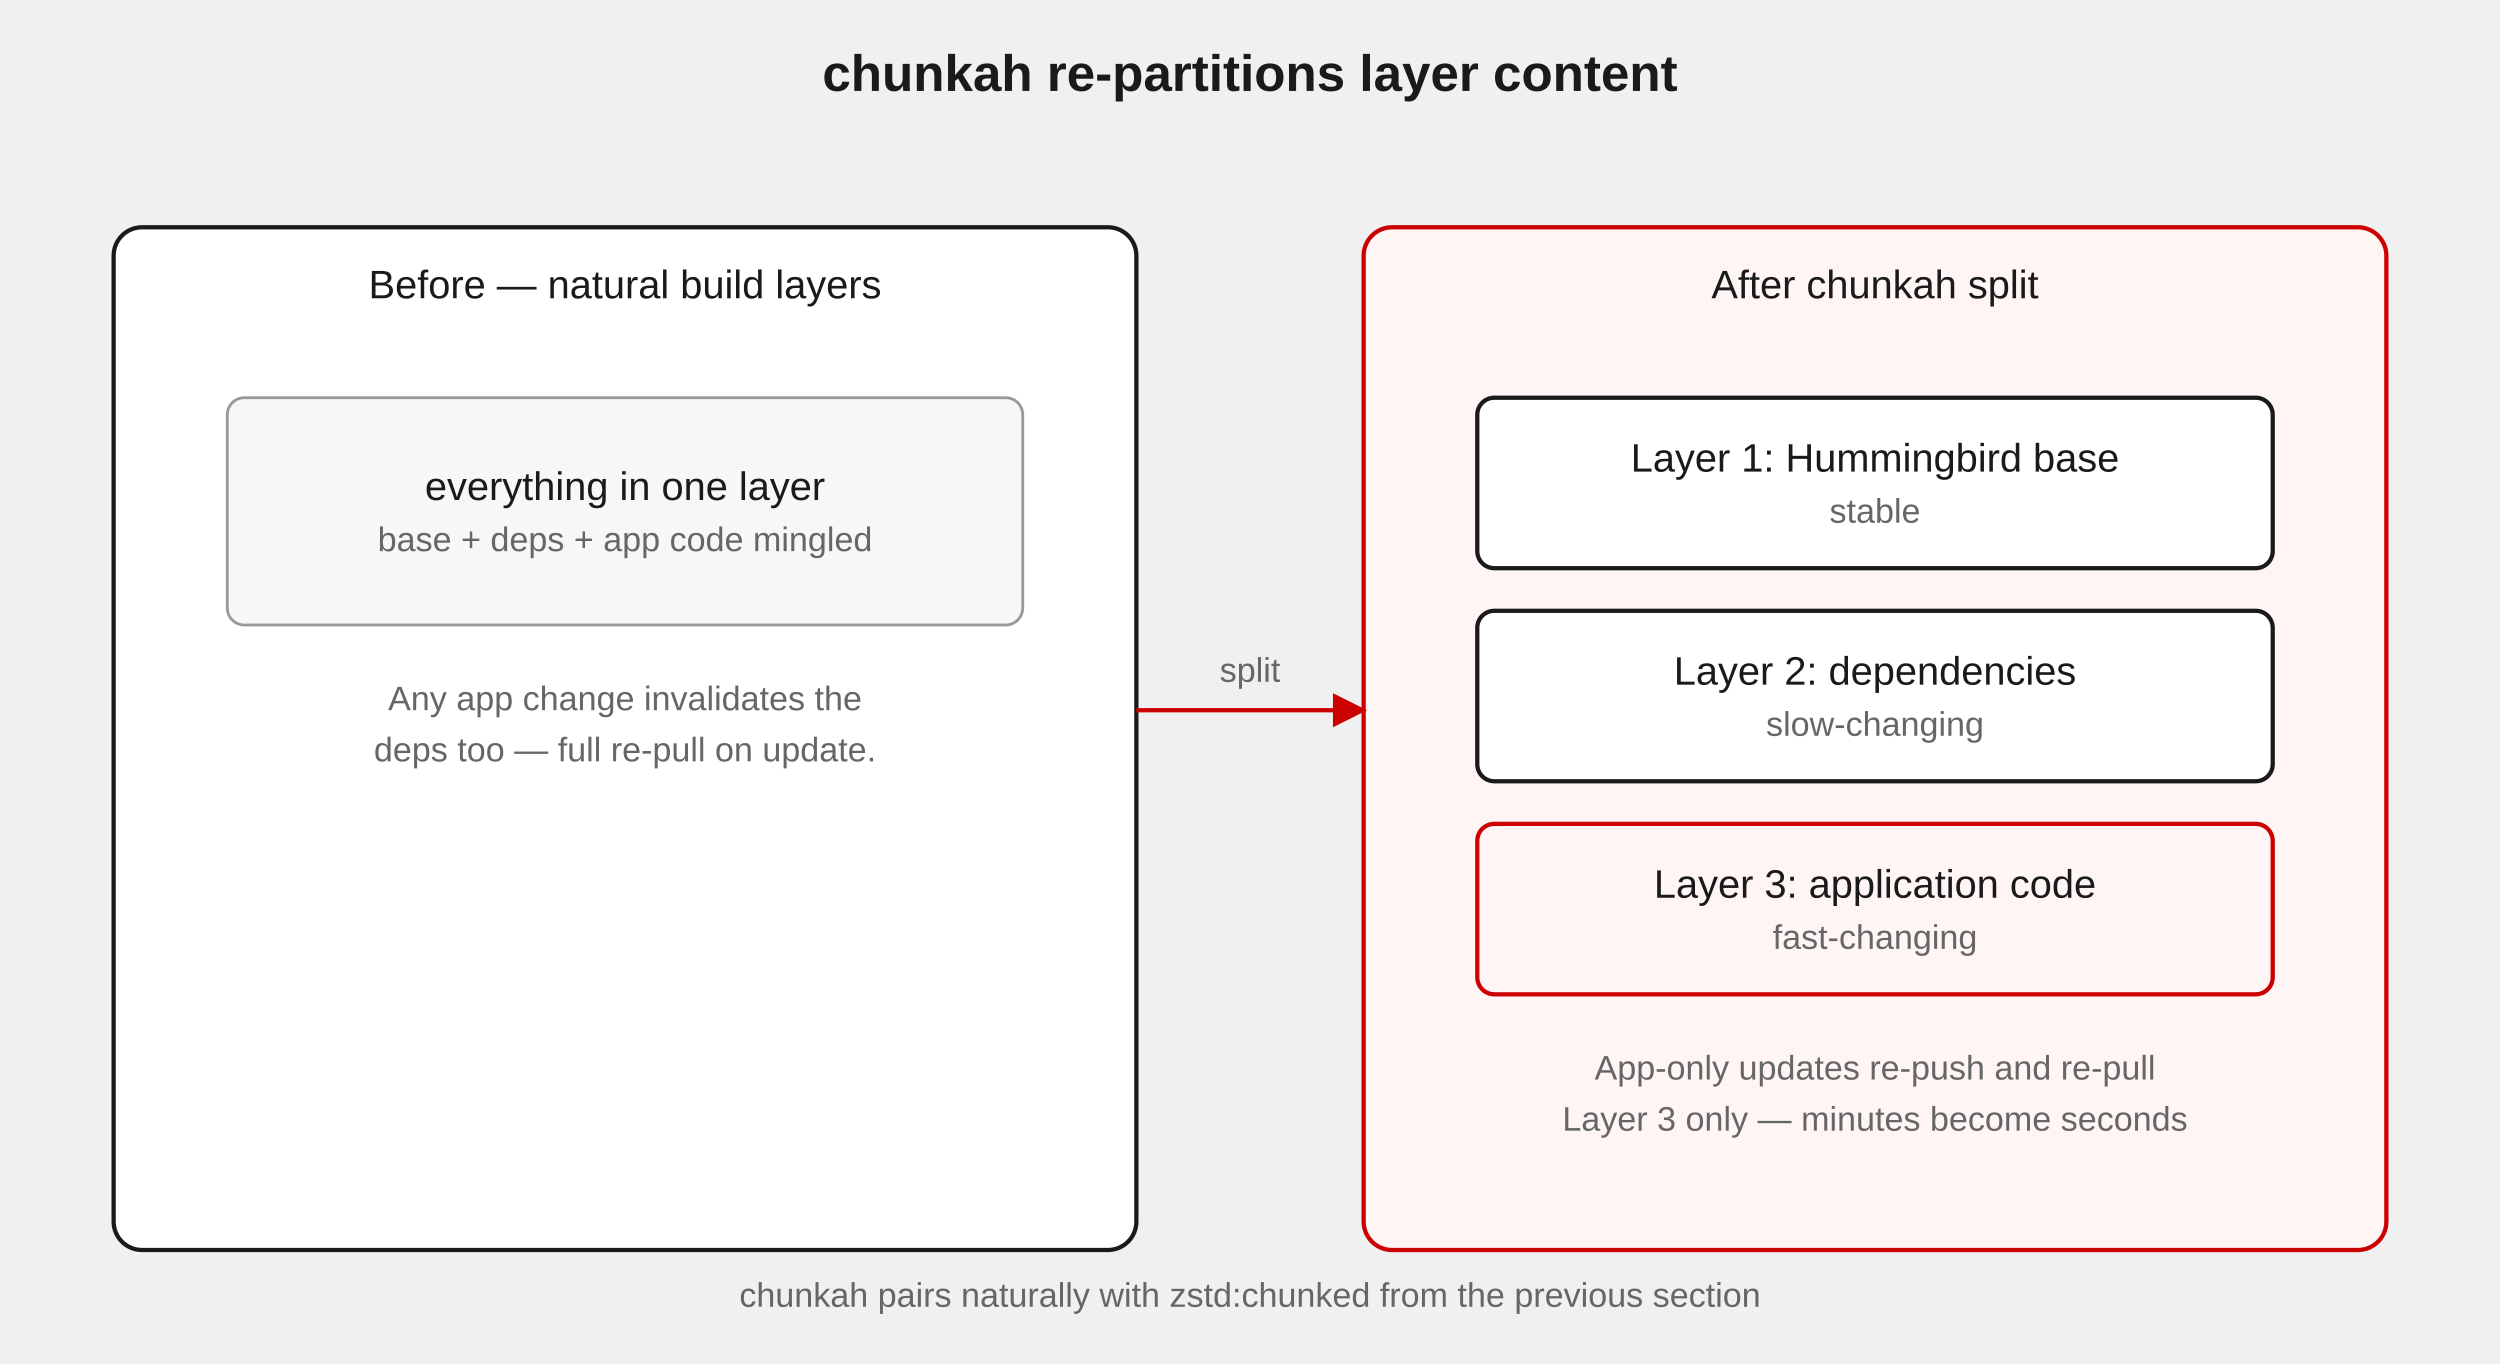
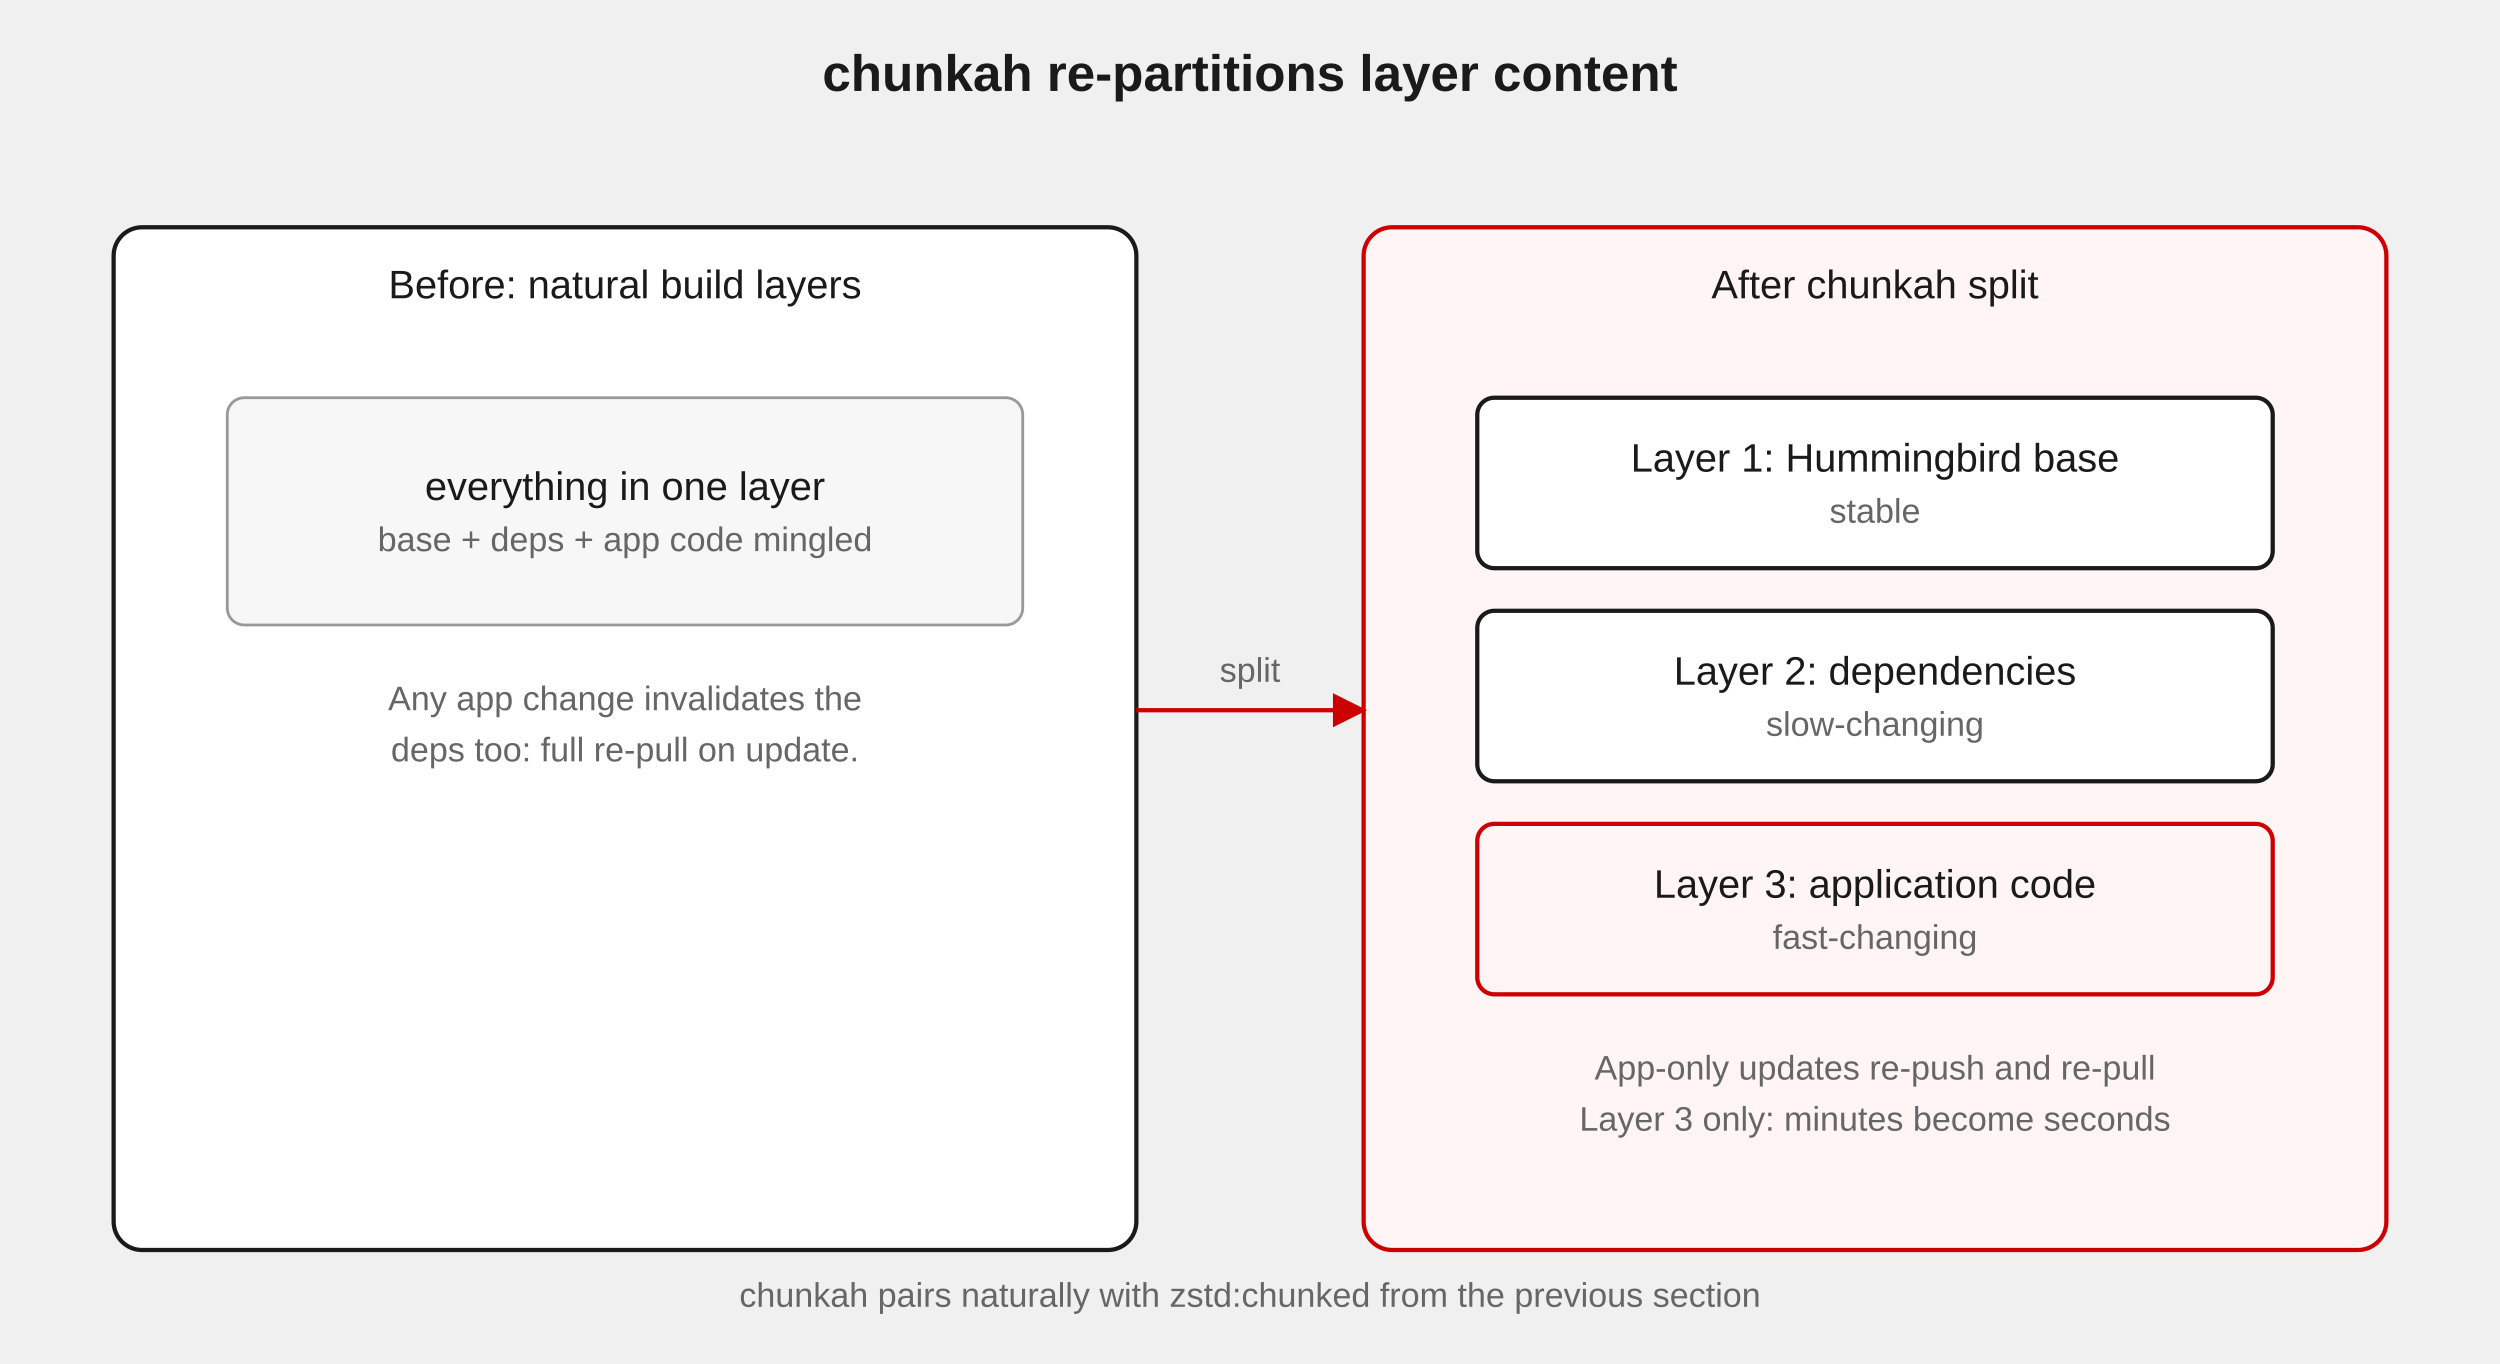
<svg xmlns="http://www.w3.org/2000/svg" viewBox="0 0 880 480" width="100%" style="max-width:880px;height:auto;">
  <defs>
    <marker id="arrow" viewBox="0 0 10 10" refX="9" refY="5" markerWidth="8" markerHeight="8" orient="auto-start-reverse">
      <path d="M 0 0 L 10 5 L 0 10 z" fill="#1a1a1a" />
    </marker>
    <marker id="arrow-red" viewBox="0 0 10 10" refX="9" refY="5" markerWidth="8" markerHeight="8" orient="auto-start-reverse">
      <path d="M 0 0 L 10 5 L 0 10 z" fill="#cc0000" />
    </marker>
    <style>
      text { font-family: -apple-system, "Helvetica Neue", Arial, sans-serif; fill: #1a1a1a; }
      .title { font-size: 18px; font-weight: 600; }
      .label { font-size: 14px; }
      .small { font-size: 12px; fill: #666; }
      .accent { fill: #cc0000; }
      .box { fill: #ffffff; stroke: #1a1a1a; stroke-width: 1.5; }
      .box-accent { fill: #fff5f5; stroke: #cc0000; stroke-width: 1.5; }
      .box-muted { fill: #f7f7f7; stroke: #999999; stroke-width: 1; }
      .conn { stroke: #1a1a1a; stroke-width: 1.5; fill: none; }
      .conn-red { stroke: #cc0000; stroke-width: 1.5; fill: none; }
      .dashed { stroke-dasharray: 4 3; }
    </style>
  </defs>
  <text x="440.0" y="32" class="title" text-anchor="middle">chunkah re-partitions layer content</text>
  <rect x="40" y="80" width="360" height="360" rx="10" class="box" />
-   <text x="220" y="105" class="label" text-anchor="middle">Before — natural build layers</text>
+   <text x="220" y="105" class="label" text-anchor="middle">Before: natural build layers</text>
  <rect x="80" y="140" width="280" height="80" rx="6" class="box-muted" />
  <text x="220.0" y="176.0" text-anchor="middle" class="label">everything in one layer</text>
  <text x="220.0" y="194.0" text-anchor="middle" class="small">base + deps + app code mingled</text>
  <text x="220" y="250" class="small" text-anchor="middle">Any app change invalidates the</text>
-   <text x="220" y="268" class="small" text-anchor="middle">deps too — full re-pull on update.</text>
+   <text x="220" y="268" class="small" text-anchor="middle">deps too: full re-pull on update.</text>
  <rect x="480" y="80" width="360" height="360" rx="10" class="box-accent" />
  <text x="660" y="105" class="label" text-anchor="middle">After chunkah split</text>
  <rect x="520" y="140" width="280" height="60" rx="6" class="box" />
  <text x="660.0" y="166.0" text-anchor="middle" class="label">Layer 1: Hummingbird base</text>
  <text x="660.0" y="184.0" text-anchor="middle" class="small">stable</text>
  <rect x="520" y="215" width="280" height="60" rx="6" class="box" />
  <text x="660.0" y="241.0" text-anchor="middle" class="label">Layer 2: dependencies</text>
  <text x="660.0" y="259.0" text-anchor="middle" class="small">slow-changing</text>
  <rect x="520" y="290" width="280" height="60" rx="6" class="box-accent" />
  <text x="660.0" y="316.0" text-anchor="middle" class="label">Layer 3: application code</text>
  <text x="660.0" y="334.0" text-anchor="middle" class="small">fast-changing</text>
  <text x="660" y="380" class="small" text-anchor="middle">App-only updates re-push and re-pull</text>
-   <text x="660" y="398" class="small" text-anchor="middle">Layer 3 only — minutes become seconds</text>
+   <text x="660" y="398" class="small" text-anchor="middle">Layer 3 only: minutes become seconds</text>
  <line x1="400" y1="250" x2="480" y2="250" class="conn-red" marker-end="url(#arrow-red)" />
  <text x="440" y="240" class="small" text-anchor="middle">split</text>
  <text x="440.0" y="460" class="small" text-anchor="middle">chunkah pairs naturally with zstd:chunked from the previous section</text>
</svg>
